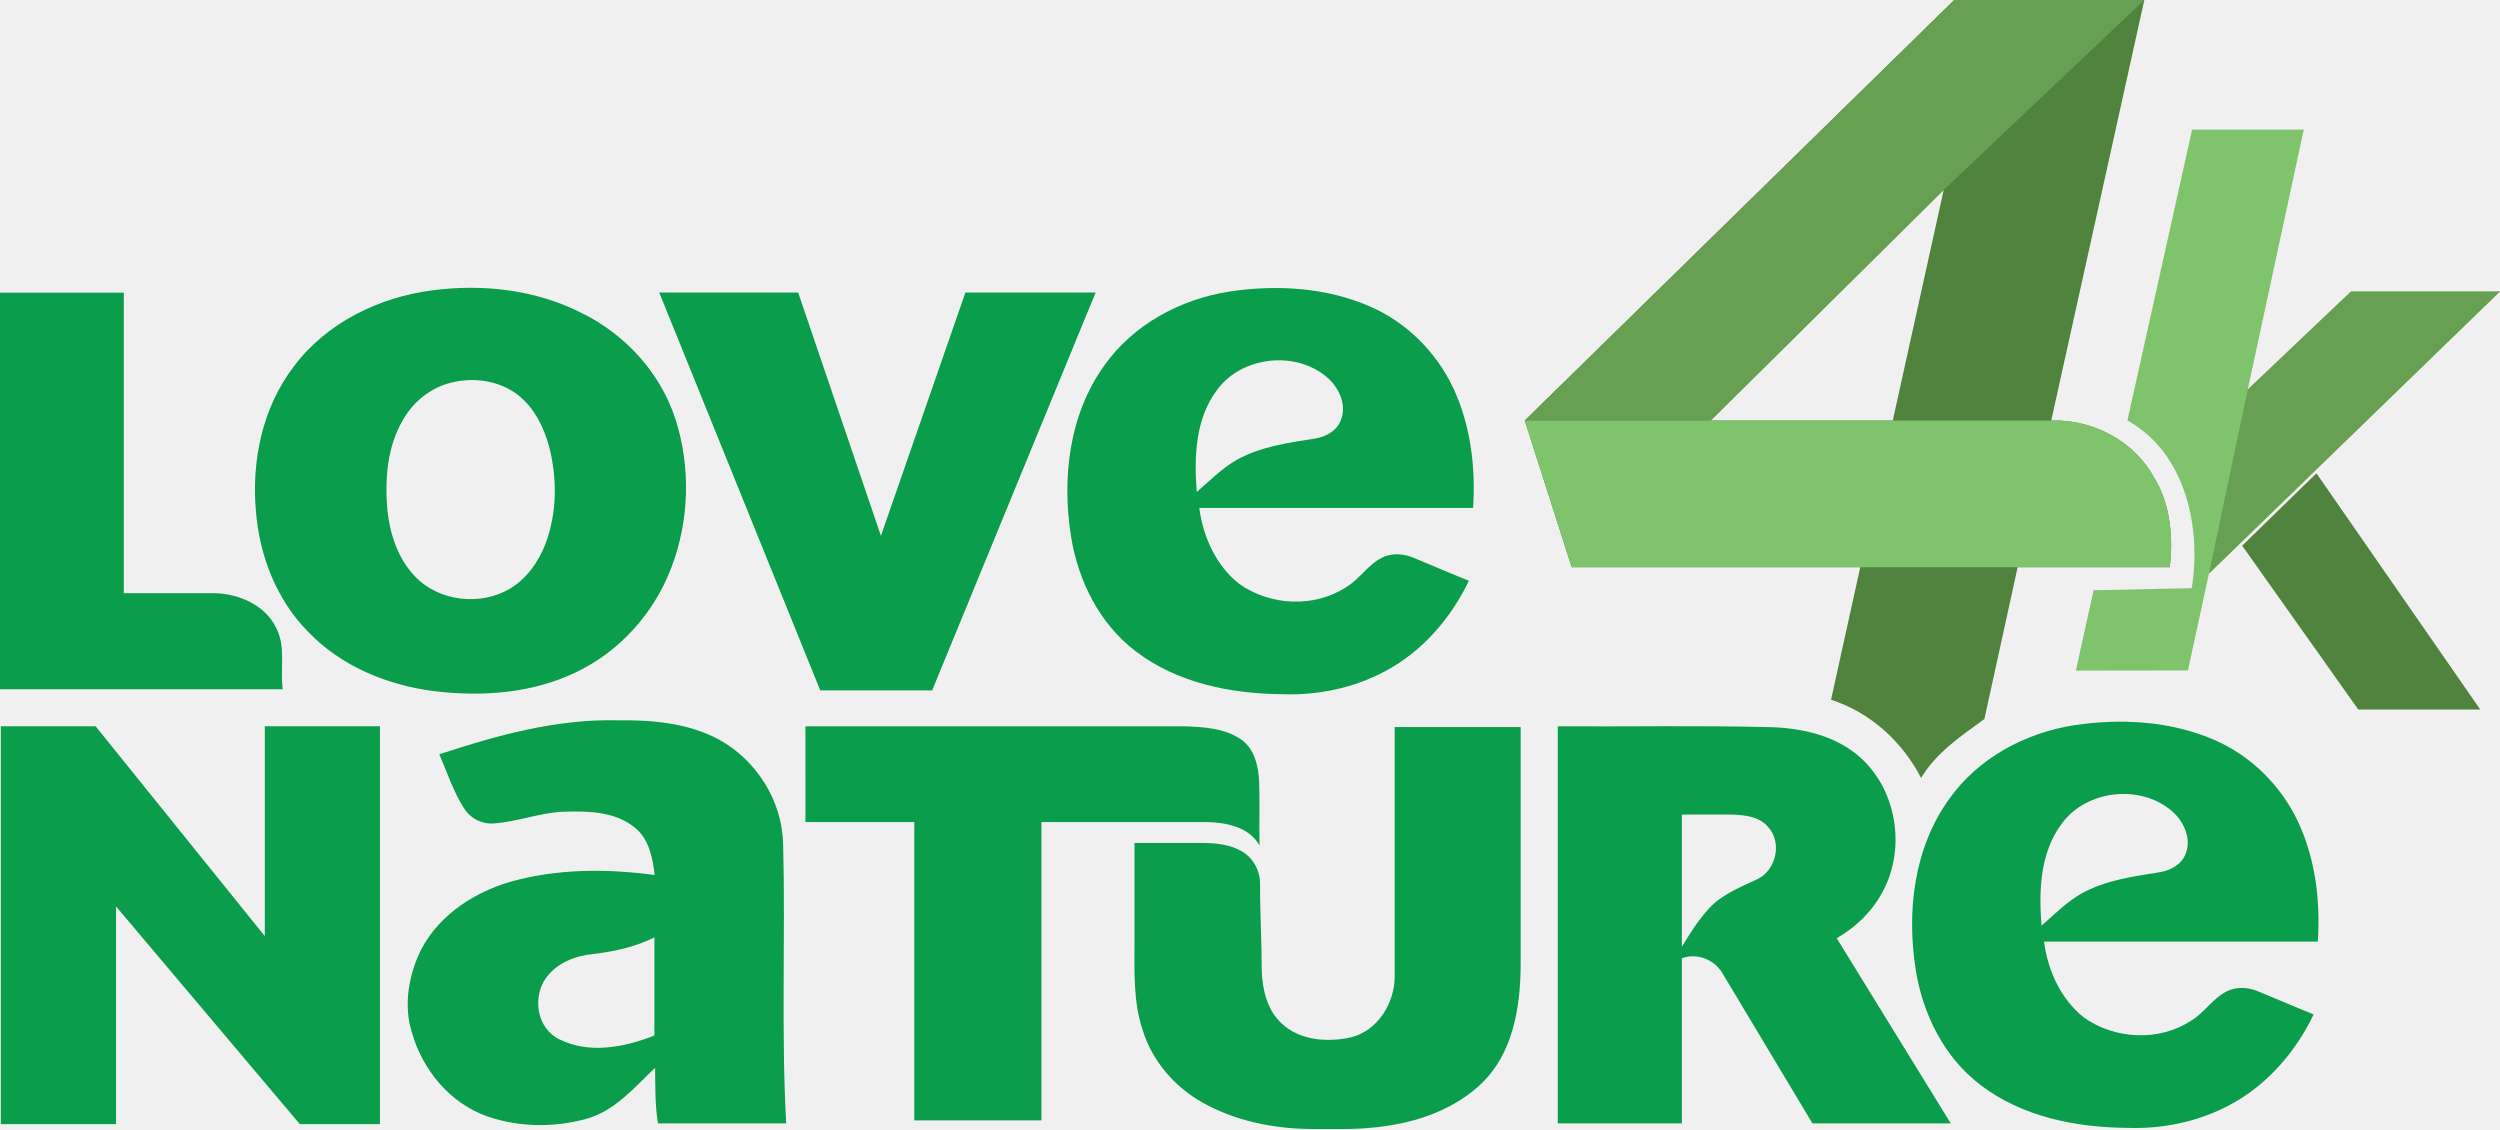
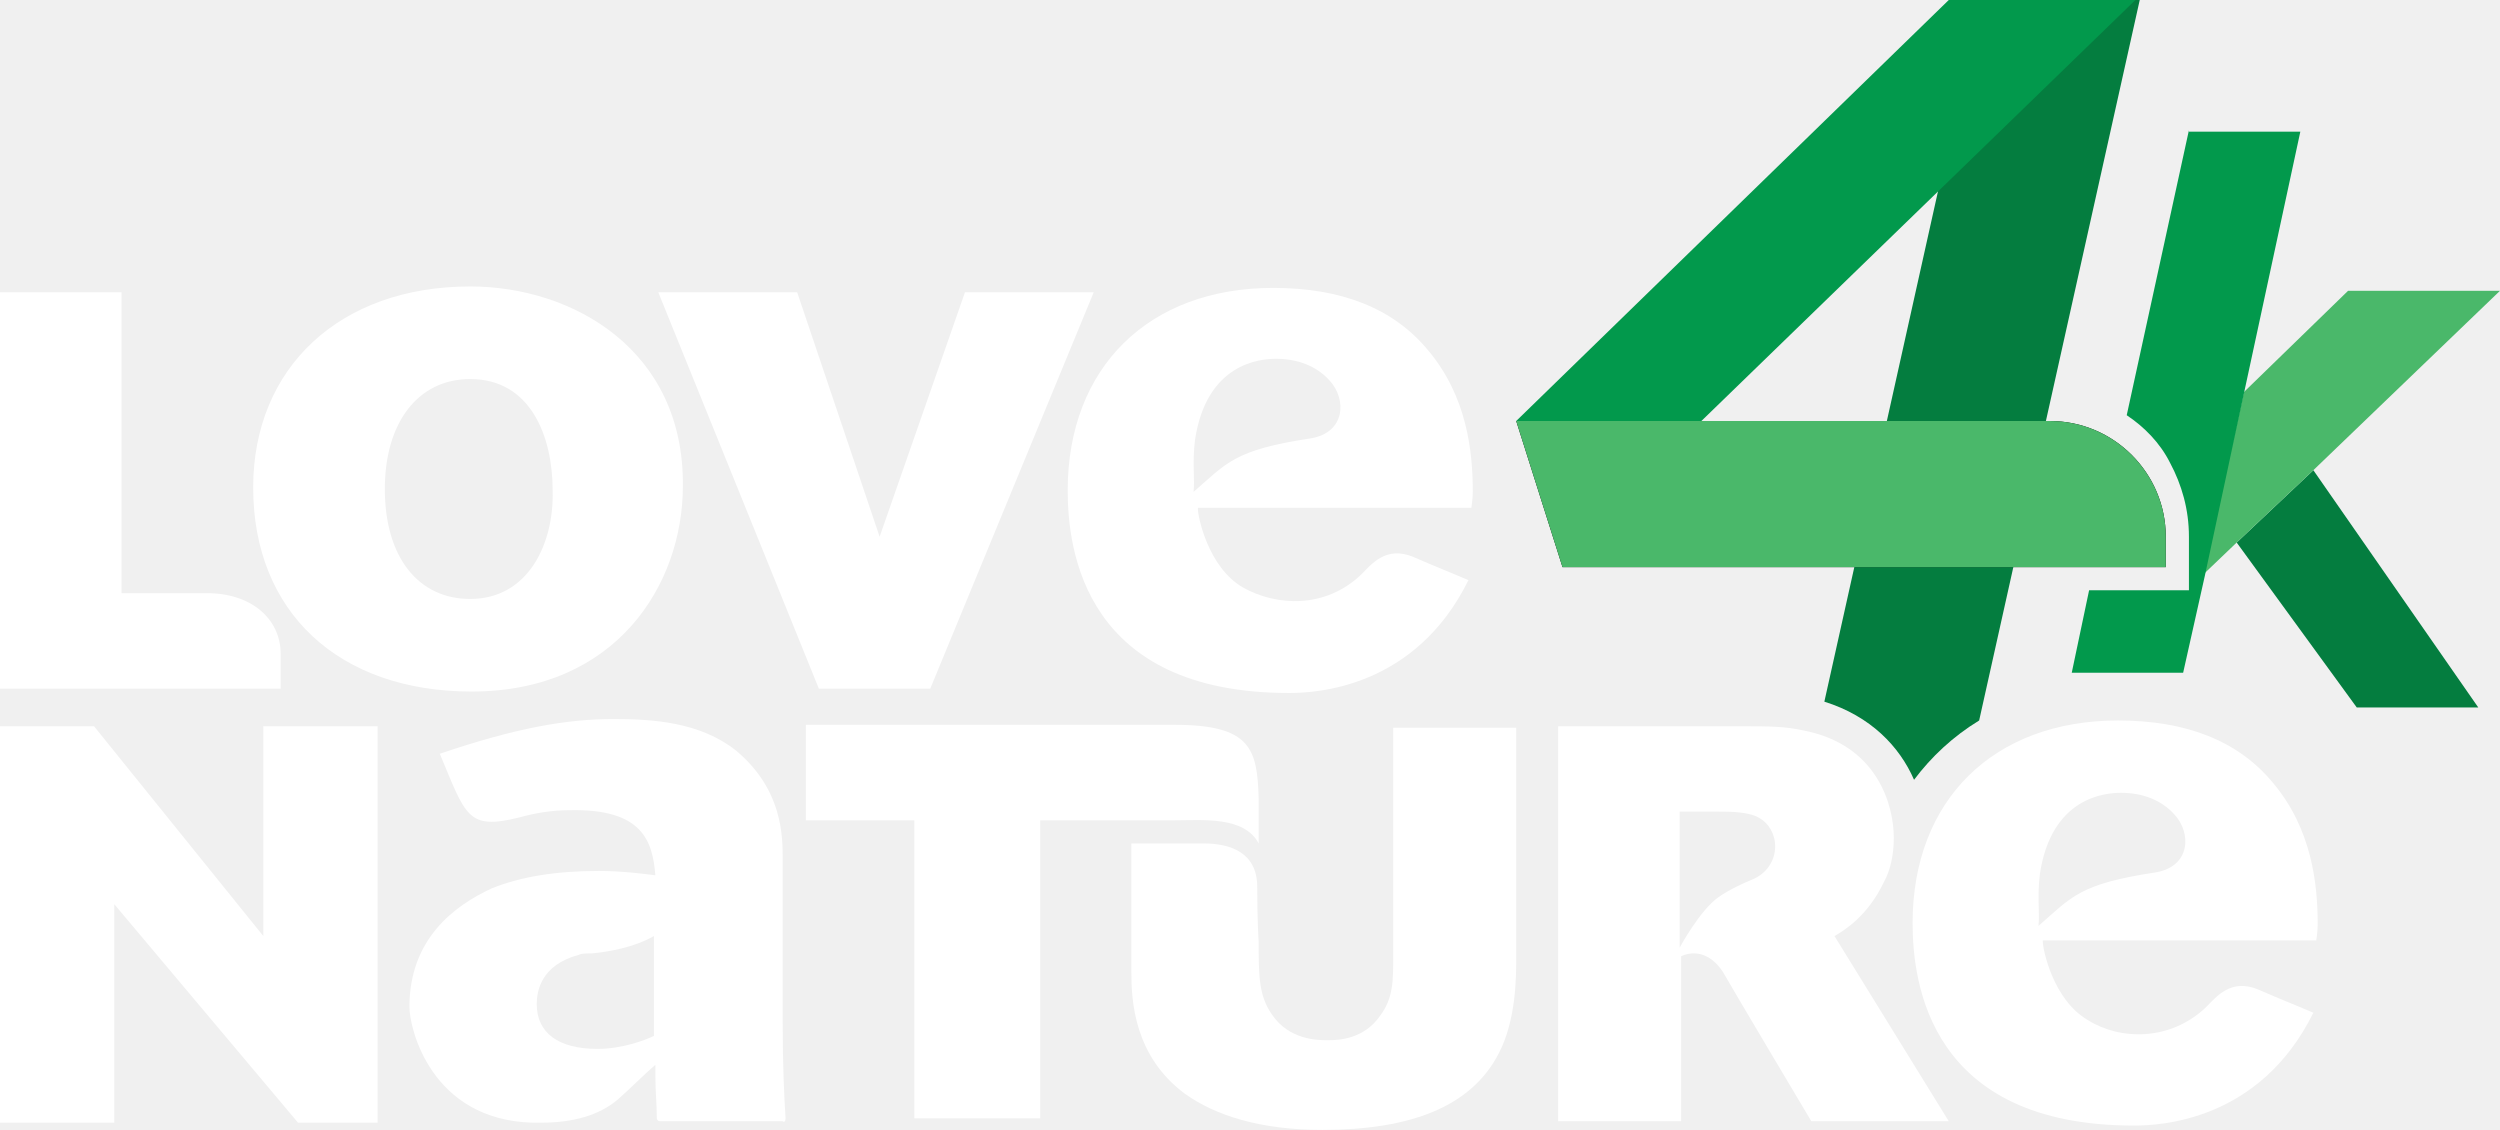
- <svg xmlns="http://www.w3.org/2000/svg" width="1020.7pt" height="460.95pt" version="1.1" viewBox="0 0 1020.7 460.95">
-   <path d="m797.87 0h77.61l-38 171.7c16.79-0.59 33.85 8.332 41.95 23.202 6.67 10.57 7.97 24.865 6.42 36.665h-62.08l-13.58 61.995c-9.53 6.95-19.68 13.69-25.85 24.08-7.47-14.62-20.71-26.83-36.77-31.94l11.94-54.135h-117.83l-19.16-59.868 175.35-171.7m-99.42 171.7h74.33l20.803-94.178z" fill="#50833d" />
-   <path d="m940.59 52.91-22.88 106.13 42.15-40.025h60.8l-118.79 115.16-8.58 39.56-45.76 0.06 7.25-32.82 40.05-0.82c4.03-24.74-2.42-55.22-26.25-68.49l26.405-118.75z" fill="#80c36d" />
-   <path d="m945.76 193.24 66.89 96.46h-49.8l-47.42-66.9z" fill="#50833d" />
-   <g transform="matrix(1.2213 0 0 1.2213 0 117.5)" fill="#0a9d4b">
-     <path d="m144.6 0.839c16.92-2.21 34.69-0.19 50 7.67 14.54 7.15 26.29 20.06 31.26 35.56 5.1 16.02 4.58 33.8-1.44 49.5-5.72 15.14-17.29 28.07-31.96 35-14.72 7.07-31.59 8.22-47.6 6.24-15.49-2.01-30.87-8.34-41.8-19.77-10.55-10.61-16.27-25.32-17.48-40.08-1.59-16.99 2.13-34.98 12.66-48.68 10.92-14.63 28.51-23.15 46.36-25.44m5.92 30.94c-6.65 1.71-12.35 6.35-15.75 12.28-5.35 9.03-6.14 19.92-5.28 30.16 0.85 8.04 3.5 16.26 9.19 22.2 7.97 8.45 21.86 10.02 31.77 4.19 5.59-3.35 9.55-8.92 11.88-14.93 3.89-10.33 3.99-21.85 1.27-32.48-1.77-6.56-4.96-13.05-10.4-17.33-6.32-4.94-15.03-6.09-22.68-4.09z" />
-     <path d="m411.19 1.229c15.6-2.32 32.1-1.37 46.71 4.97 12.19 5.27 22.16 15.19 27.86 27.16 5.87 12.47 7.59 26.58 6.69 40.23h-91.53c1.23 9.59 5.57 19.22 13.26 25.32 10.28 7.4 25.13 8.16 35.83 1.17 4.54-2.68 7.32-7.58 12.1-9.9 3.34-1.66 7.31-1.3 10.65 0.16 6.1 2.51 12.16 5.15 18.29 7.61-6.04 12.6-15.65 23.7-28.09 30.28-10.39 5.55-22.28 8.03-34.02 7.64-17.27-0.12-35.38-3.66-49.34-14.41-12.07-9.16-19.2-23.57-21.55-38.33-3.12-19.41-0.67-40.73 11.04-57.04 9.68-13.81 25.61-22.35 42.1-24.86m-4.31 32.89c-7.34 9.73-7.71 22.51-6.81 34.16 4.3-3.73 8.34-7.89 13.33-10.73 8.01-4.47 17.25-5.73 26.18-7.15 3.6-0.57 7.34-2.57 8.67-6.15 2.03-4.96-0.52-10.63-4.28-14.02-10.46-9.39-28.78-7.47-37.09 3.89z" />
-     <path d="m0 1.619h41.385v100.48h30.635c8.06 0.25 16.72 4.075 20.34 11.655 3.29 6.39 1.23 13.635 2.16 20.465h-94.52z" />
-     <path d="m220.38 1.589h46.45l27.66 81.34 28.24-81.34h43.54l-54.65 133h-37.41z" />
-     <path d="m146.86 155.95c19.11-6.3 38.91-11.8 59.2-11.36 11.61-0.16 23.73 0.8 34.15 6.36 12.68 6.89 21.33 20.62 21.6 35.12 0.78 30.97-0.68 62.325 1.01 93.265h-42.85c-1.04-6.11-0.87-12.405-0.97-18.595-6.91 6.59-13.49 14.48-23.07 17.09-10.66 2.96-22.31 2.81-32.81-0.75-12.64-4.37-22.01-15.7-25.5-28.41-2.52-8.19-1.22-17.14 1.99-24.94 5.42-12.76 17.8-21.25 30.75-25.1 15.73-4.46 32.41-4.5 48.51-2.31-0.7-5.62-1.81-11.83-6.42-15.66-6.44-5.51-15.51-5.77-23.55-5.52-8.12 0.18-15.78 3.39-23.84 3.92-3.94 0.3-7.86-1.68-9.92-5.04-3.62-5.59-5.64-12-8.28-18.07m51.28 66.78c-5.89 0.61-12.03 2.98-15.57 7.94-4.69 6.38-3.1 16.95 4.35 20.53 9.99 5.05 21.9 2.7 31.85-1.25v-32.79c-6.44 3.23-13.52 4.74-20.63 5.57z" />
-     <path d="m693.59 146.2c15.6-2.32 32.1-1.37 46.71 4.97 12.19 5.27 22.16 15.19 27.86 27.16 5.87 12.47 7.59 26.58 6.69 40.23h-91.53c1.23 9.59 5.57 19.22 13.26 25.32 10.28 7.4 25.13 8.16 35.83 1.17 4.54-2.68 7.32-7.58 12.1-9.9 3.34-1.66 7.31-1.3 10.65 0.16 6.1 2.51 12.16 5.15 18.29 7.61-6.04 12.6-15.65 23.7-28.09 30.28-10.39 5.55-22.28 8.03-34.02 7.64-17.27-0.12-35.38-3.66-49.34-14.41-12.07-9.16-19.2-23.57-21.55-38.33-3.12-19.41-0.67-40.73 11.04-57.04 9.68-13.81 25.61-22.35 42.1-24.86m-4.31 32.89c-7.34 9.73-7.71 22.51-6.81 34.16 4.3-3.73 8.34-7.89 13.33-10.73 8.01-4.47 17.25-5.73 26.18-7.15 3.6-0.57 7.34-2.57 8.67-6.15 2.03-4.96-0.52-10.63-4.28-14.02-10.46-9.39-28.78-7.47-37.09 3.89z" />
-     <path d="m520.76 146.61c23.74 0.12 47.5-0.33 71.23 0.27 10.66 0.33 21.89 2.88 30 10.23 12.49 11.23 15.3 31.35 6.83 45.77-3.45 6.13-8.74 11.06-14.81 14.55l38.13 61.915h-46.24l-30.02-50.085c-2.7-4.67-8.5-7-13.63-5.13v55.215h-41.49v-132.74m41.49 29.5v44.18c2.99-4.89 6.04-9.81 10.11-13.88 4.31-4.09 9.95-6.23 15.21-8.75 6.25-3.04 8.3-12.35 3.43-17.48-2.92-3.44-7.75-3.93-11.96-4.07-5.6-0.05-11.19 0.01-16.79 0z" />
-     <path d="m0.275 279.58v-133h31.685l56.56 70.155v-70.155h38.49v133h-26.79l-61.43-72.775v72.775z" />
-     <path d="m269.26 146.6h126.76c6.49 0.23 13.52 0.615 19.01 4.485 4.4 3.16 5.64 8.85 5.91 13.95 0.22 7.12-0.03 14.25 0.12 21.38-3.59-6.3-11.36-7.725-18-7.815h-54.915v99.745h-42.5v-99.745h-36.38z" />
-     <path d="m466.24 146.85h42.115v79.265c-0.04 14.24-2.485 29.88-13.315 40.1-12.629 11.845-30.617 15.179-47.473 14.997h-9.18c-12.677-0.09-25.472-2.646-36.566-8.947-9.29-5.23-16.69-13.91-19.84-24.15-3.11-9.36-2.745-19.34-2.715-29.06v-33.47h22.775c4.39 0.05 8.98 0.47 12.87 2.68 3.9 2.11 6.31 6.48 6.33 10.87-0.05 9.67 0.57 19.32 0.56 28.99 0.18 6.37 1.74 13.18 6.55 17.71 6.1 5.84 15.44 6.48 23.31 4.73 8.99-2.27 14.64-11.53 14.58-20.48z" />
+ <svg xmlns="http://www.w3.org/2000/svg" width="800" height="361.57" space="preserve" version="1.1" viewBox="0 0 800 361.57">
+   <g transform="matrix(4.6296 0 0 4.6296 -17.593 -3.2407)">
+     <path class="st0" d="m136.1 54.6c1.2-1.6 2.7-3 4.5-4.1l11.1-49.8h-11l-10.8 48.5c3.2 1 5.2 3.1 6.2 5.4z" fill="#047d3f" />
+     <path class="st1" d="m138.5 0.7h12.9l-30 29.1h-12.8z" fill="#02994c" />
+     <path class="st0" d="m158.4 38.2 8.3 11.4h8.4l-11.4-16.4z" fill="#047d3f" />
+     <path class="st2" d="m166.1 20.8-7.2 7-2.8 12.6 2.3-2.2 5.3-5 12.9-12.4z" fill="#4ab86a" />
+     <path class="st1" d="m155.1 9.7-4.3 19.7c1.2 0.8 2.3 1.9 3 3.3 0.8 1.5 1.3 3.2 1.3 5.1v3.7h-6.9l-1.2 5.7h7.7l1.5-6.7 2.7-12.6 3.9-18.1h-7.7z" fill="#02994c" />
+     <path class="st3" d="m153.5 39.9h-41.7l-3.2-10.1h36.9c4.4 0 8 3.6 8 8z" />
+     <path class="st2" d="m153.5 39.9h-41.7l-3.2-10.1h36.9c4.4 0 8 3.6 8 8z" fill="#4ab86a" />
  </g>
-   <path d="m917.71 159.04 42.15-40.025h60.8l-118.79 115.16z" fill="#67a052" />
-   <path d="m797.87 6.4398e-4 -175.35 171.7h75.93l95.132-94.179 81.898-77.518z" fill="#67a052" />
-   <path d="m837.48 171.7c16.79-0.59 33.85 8.332 41.95 23.203 6.67 10.57 7.97 24.865 6.42 36.665h-244.17l-19.16-59.868m75.93 0h74.33z" fill="#80c36d" />
+   <g transform="matrix(4.6296 0 0 4.6296 -17.593 -3.2407)" fill="#fff">
+     <path class="st4" d="m100.1 50.9v15.9c0 1.7 0 2.9-0.9 4.1-1.1 1.6-2.8 1.7-3.6 1.7-0.7 0-2.7 0-3.9-1.8-0.9-1.3-0.9-2.7-0.9-5 0 0-0.1-1.4-0.1-3.8s-1.9-3-3.7-3h-5v8.9c0 2 0.2 5.8 3.7 8.4 2.1 1.5 5.2 2.5 9.5 2.5 6.1 0 10.3-1.6 12.2-5.3 1.2-2.3 1.2-5.3 1.2-6.5v-16h-8.5z" />
+     <path class="st4" d="m3.8 50.9v27.4h7.9v-15.1l12.7 15.1h5.5v-27.4h-7.9v14.5l-11.7-14.5z" />
+     <path class="st4" d="m85 50.8h-25.5v6.6h7.5v20.6h8.7v-20.6h9.3c1.9 0 4.8-0.3 5.8 1.6v-3.1c-0.1-3.4-0.5-5.1-5.8-5.1z" />
+     <path class="st4" d="m138.5 78.2h-9.5s-5.6-9.4-6.1-10.3c-1.3-2-2.9-1.1-2.9-1.1v11.4h-8.5v-27.3h12.8c1.7 0 2.9 0 4.2 0.3 5.1 1 6.2 5.2 6.2 7.4 0 1.1-0.2 2.2-0.7 3.1-1.1 2.3-2.7 3.3-3.4 3.7zm-18.6-12s1.4-2.6 2.7-3.5c0.7-0.5 1.8-1 2.3-1.2 1-0.4 1.6-1.3 1.6-2.3 0-0.9-0.5-1.6-1-1.9-0.7-0.5-2.1-0.5-2.9-0.5h-2.7z" />
+     <path class="st4" d="m36.3 20.5c-9 0-15 5.6-15 13.9 0 8.6 5.9 14.1 15.1 14.1 10 0 14.6-7.4 14.6-14.2 0.1-9.4-7.6-13.8-14.7-13.8zm0 21.6c-3.6 0-5.9-2.9-5.9-7.6 0-4.6 2.3-7.6 5.9-7.6 4.2 0 5.7 4 5.7 7.7 0.1 3.7-1.7 7.5-5.7 7.5z" />
+     <path class="st4" d="m23.2 48.3v-2.4c0-2.4-2-4.2-5.1-4.2h-5.9v-20.8h-8.4v27.4z" />
+     <path class="st4" d="m68.1 48.3 11.3-27.4h-8.9l-5.9 16.9-5.7-16.9h-9.6l11.1 27.4z" />
+     <path class="st4" d="m89.7 41.3c-2.4-1.4-3.1-4.9-3.1-5.4v-0.1h18.9s0.1-0.6 0.1-1.1c0-2.8-0.4-6.6-3.1-9.8-2.4-2.9-6-4.3-10.7-4.3-8.6 0-14.2 5.5-14.2 14 0 4.2 1.2 14 15.3 14 1.8 0 8.7-0.3 12.4-7.8-1.4-0.6-2.2-0.9-3.8-1.6-1.9-0.8-2.9 0.5-3.6 1.2-2.5 2.4-5.9 2.2-8.2 0.9zm-3.3-10.2c0.8-5.3 4.5-5.6 5.6-5.6 1.5 0 2.8 0.5 3.7 1.5 1.2 1.3 1.1 3.6-1.3 4-5.3 0.8-5.8 1.7-8.1 3.7 0.1-0.8-0.1-2 0.1-3.6z" />
+     <path class="st4" d="m148.1 71.2c-2.4-1.4-3.1-4.9-3.1-5.4v-0.1h18.9s0.1-0.6 0.1-1.1c0-2.8-0.4-6.6-3.1-9.8-2.4-2.9-6-4.3-10.7-4.3-8.6 0-14.2 5.5-14.2 14 0 4.2 1.2 14 15.3 14 1.8 0 8.7-0.3 12.4-7.8-1.4-0.6-2.2-0.9-3.8-1.6-1.9-0.8-2.9 0.5-3.6 1.2-2.5 2.4-6 2.3-8.2 0.9zm-3.3-10.1c0.8-5.3 4.5-5.6 5.6-5.6 1.5 0 2.8 0.5 3.7 1.5 1.2 1.3 1.1 3.6-1.3 4-5.3 0.8-5.8 1.7-8.1 3.7 0.1-0.9-0.1-2 0.1-3.6z" />
+     <path class="st4" d="m58.1 78c-0.1-1.5-0.2-3.7-0.2-6.6v-11.3c0-1.6 0-4.8-3.2-7.5-2.5-2-5.8-2.2-8.5-2.2-3.2 0-6.7 0.6-12 2.4 1.8 4.3 1.9 5.3 5.5 4.4 1.1-0.3 2.2-0.5 3.5-0.5 5-0.1 5.7 2.1 5.9 4.5-0.8-0.1-2.3-0.3-3.9-0.3-3 0-5.4 0.4-7.4 1.2-2.6 1.2-5.7 3.5-5.7 8.2 0 1.5 1.5 7.8 8.5 8h0.6c2.2 0 4-0.5 5.3-1.6 0.8-0.7 2-1.9 2.6-2.4v0.7c0 1.2 0.1 2 0.1 3 0 0.1 0.1 0.2 0.2 0.2h8.5c0.1 0.1 0.2 0 0.2-0.2zm-14.3-11.3c0.2-0.1 0.5-0.1 0.9-0.1 1.1-0.1 2.9-0.4 4.3-1.2v6.9c-0.6 0.3-2.2 0.9-3.9 0.9-2.7 0-4.2-1.1-4.2-3.1 0-0.9 0.3-2.7 2.9-3.4z" />
+   </g>
</svg>
